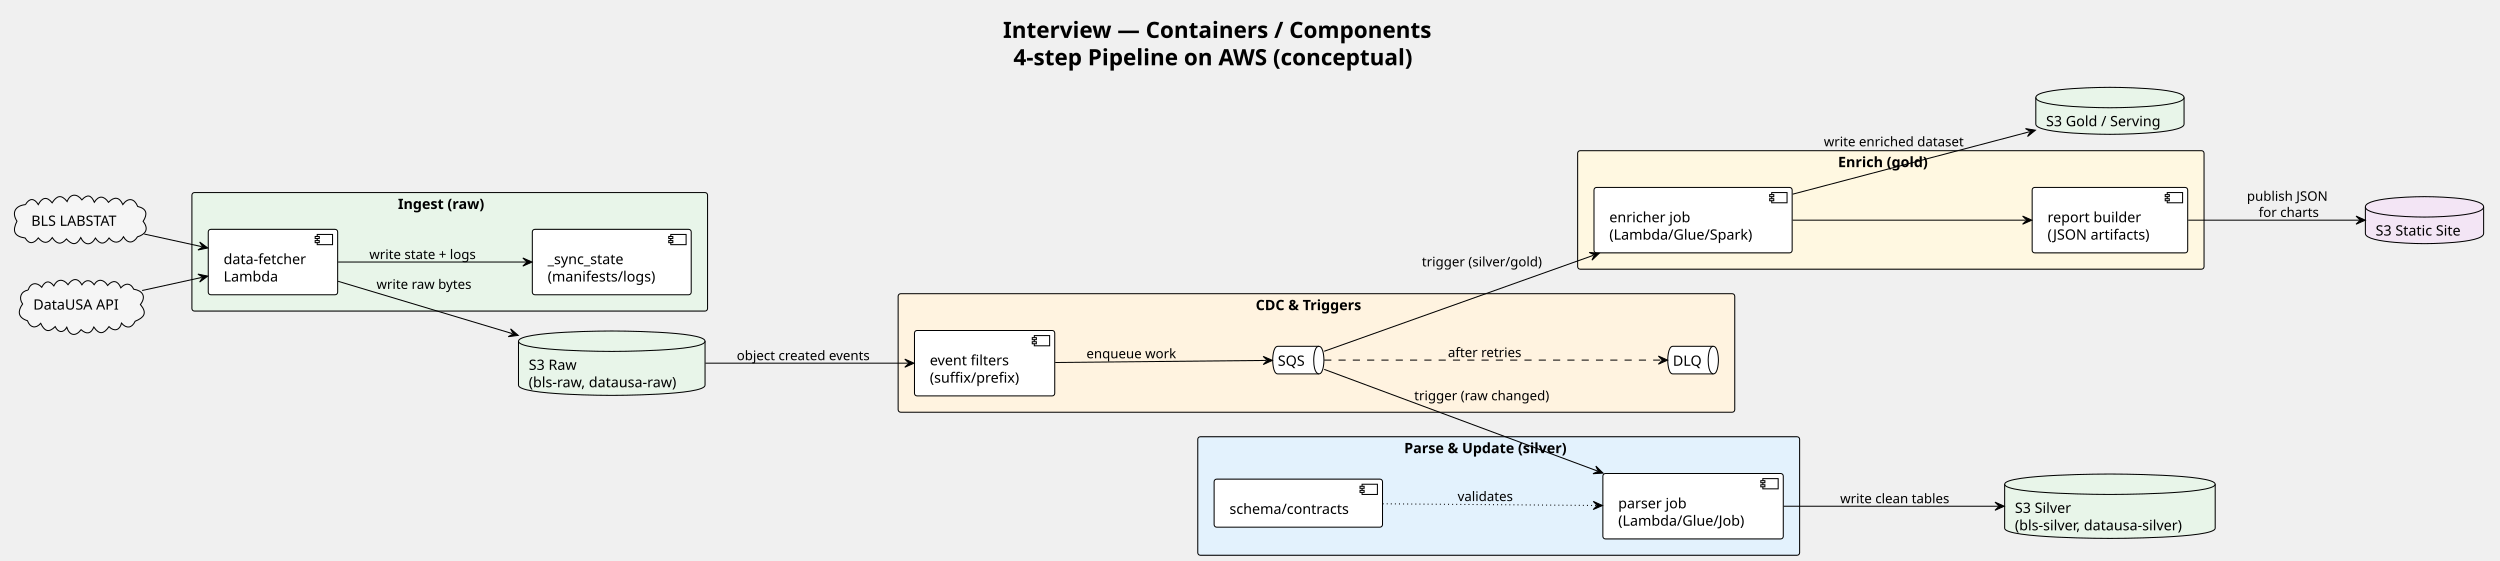
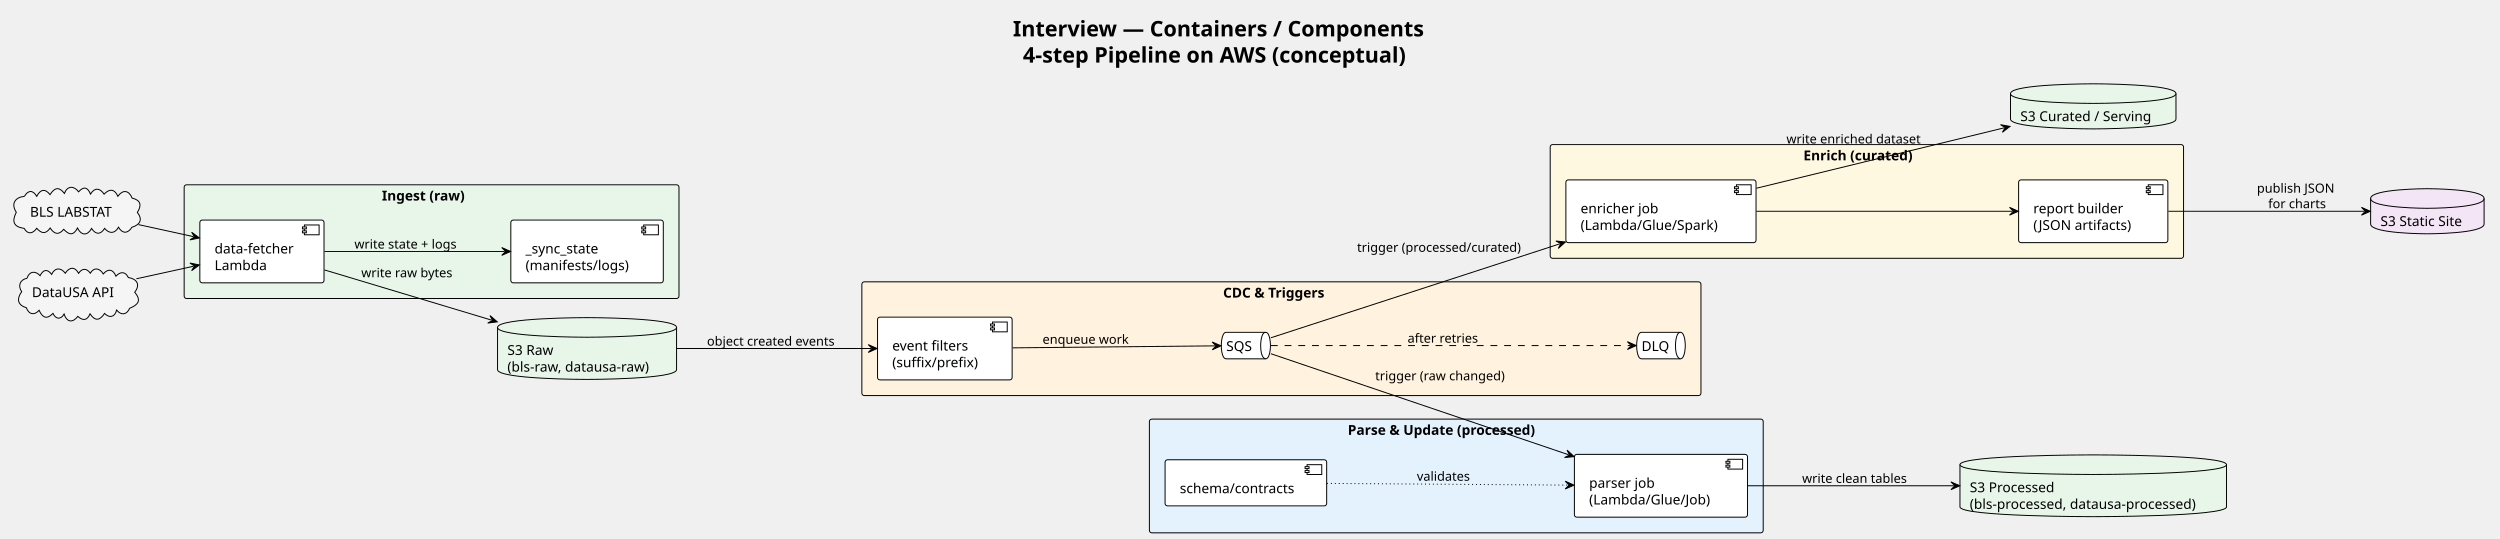
- <svg xmlns="http://www.w3.org/2000/svg" contentStyleType="text/css" data-diagram-type="DESCRIPTION" height="549px" preserveAspectRatio="none" style="width:2447px;height:549px;background:#FFFFFF;" version="1.1" viewBox="0 0 2447 549" width="2447px" zoomAndPan="magnify">
+ <svg xmlns="http://www.w3.org/2000/svg" contentStyleType="text/css" data-diagram-type="DESCRIPTION" height="549px" preserveAspectRatio="none" style="width:2550px;height:549px;background:#FFFFFF;" version="1.1" viewBox="0 0 2550 549" width="2550px" zoomAndPan="magnify">
  <defs />
  <g>
    <g class="title" data-source-line="3">
-       <text fill="#000000" font-family="Verdana" font-size="22" font-weight="bold" lengthAdjust="spacing" textLength="475.492" x="981.738" y="37.118">Interview — Containers / Components</text>
-       <text fill="#000000" font-family="Verdana" font-size="22" font-weight="bold" lengthAdjust="spacing" textLength="455.093" x="991.938" y="63.855">4-step Pipeline on AWS (conceptual)</text>
+       <text fill="#000000" font-family="Verdana" font-size="22" font-weight="bold" lengthAdjust="spacing" textLength="475.492" x="1033.138" y="37.118">Interview — Containers / Components</text>
+       <text fill="#000000" font-family="Verdana" font-size="22" font-weight="bold" lengthAdjust="spacing" textLength="455.093" x="1043.338" y="63.855">4-step Pipeline on AWS (conceptual)</text>
    </g>
    <g class="cluster" data-qualified-name="Ingest" data-source-line="8" id="ent0004">
      <rect fill="#E8F5E9" height="116" rx="2.5" ry="2.5" style="stroke:#000000;stroke-width:1;" width="504.72" x="187.838" y="188.485" />
      <text fill="#000000" font-family="Verdana" font-size="14" font-weight="bold" lengthAdjust="spacing" textLength="101.411" x="389.493" y="204.56">Ingest (raw)</text>
    </g>
    <g class="cluster" data-qualified-name="Parse" data-source-line="13" id="ent0007">
-       <rect fill="#E3F2FD" height="116" rx="2.5" ry="2.5" style="stroke:#000000;stroke-width:1;" width="589.09" x="1172.378" y="427.485" />
-       <text fill="#000000" font-family="Verdana" font-size="14" font-weight="bold" lengthAdjust="spacing" textLength="185.022" x="1374.412" y="443.56">Parse &amp; Update (silver)</text>
+       <rect fill="#E3F2FD" height="116" rx="2.5" ry="2.5" style="stroke:#000000;stroke-width:1;" width="626.09" x="1172.378" y="427.485" />
+       <text fill="#000000" font-family="Verdana" font-size="14" font-weight="bold" lengthAdjust="spacing" textLength="221.382" x="1374.732" y="443.56">Parse &amp; Update (processed)</text>
    </g>
    <g class="cluster" data-qualified-name="Enrich" data-source-line="18" id="ent0010">
-       <rect fill="#FFF8E1" height="116" rx="2.5" ry="2.5" style="stroke:#000000;stroke-width:1;" width="613.12" x="1544.198" y="147.485" />
-       <text fill="#000000" font-family="Verdana" font-size="14" font-weight="bold" lengthAdjust="spacing" textLength="103.469" x="1799.024" y="163.56">Enrich (gold)</text>
+       <rect fill="#FFF8E1" height="116" rx="2.5" ry="2.5" style="stroke:#000000;stroke-width:1;" width="646.02" x="1581.198" y="147.485" />
+       <text fill="#000000" font-family="Verdana" font-size="14" font-weight="bold" lengthAdjust="spacing" textLength="129.48" x="1839.468" y="163.56">Enrich (curated)</text>
    </g>
    <g class="cluster" data-qualified-name="CDC" data-source-line="23" id="ent0013">
-       <rect fill="#FFF3E0" height="116" rx="2.5" ry="2.5" style="stroke:#000000;stroke-width:1;" width="818.88" x="879.098" y="287.485" />
-       <text fill="#000000" font-family="Verdana" font-size="14" font-weight="bold" lengthAdjust="spacing" textLength="118.952" x="1229.062" y="303.56">CDC &amp; Triggers</text>
+       <rect fill="#FFF3E0" height="116" rx="2.5" ry="2.5" style="stroke:#000000;stroke-width:1;" width="855.88" x="879.098" y="287.485" />
+       <text fill="#000000" font-family="Verdana" font-size="14" font-weight="bold" lengthAdjust="spacing" textLength="118.952" x="1247.562" y="303.56">CDC &amp; Triggers</text>
    </g>
    <g class="entity" data-qualified-name="Ingest.Fetcher" data-source-line="9" id="ent0005">
      <rect fill="#FFFFFF" height="64.029" rx="2.5" ry="2.5" style="stroke:#000000;stroke-width:1;" width="126.659" x="203.838" y="224.475" />
      <rect fill="#FFFFFF" height="10" style="stroke:#000000;stroke-width:1;" width="15" x="310.497" y="229.475" />
      <rect fill="#FFFFFF" height="2" style="stroke:#000000;stroke-width:1;" width="4" x="308.497" y="231.475" />
      <rect fill="#FFFFFF" height="2" style="stroke:#000000;stroke-width:1;" width="4" x="308.497" y="235.475" />
      <text fill="#000000" font-family="Verdana" font-size="14" lengthAdjust="spacing" textLength="86.659" x="218.838" y="258.55">data-fetcher</text>
      <text fill="#000000" font-family="Verdana" font-size="14" lengthAdjust="spacing" textLength="55.672" x="218.838" y="275.565">Lambda</text>
    </g>
    <g class="entity" data-qualified-name="Ingest.Sync" data-source-line="10" id="ent0006">
      <rect fill="#FFFFFF" height="64.029" rx="2.5" ry="2.5" style="stroke:#000000;stroke-width:1;" width="155.52" x="521.038" y="224.475" />
      <rect fill="#FFFFFF" height="10" style="stroke:#000000;stroke-width:1;" width="15" x="656.559" y="229.475" />
      <rect fill="#FFFFFF" height="2" style="stroke:#000000;stroke-width:1;" width="4" x="654.559" y="231.475" />
      <rect fill="#FFFFFF" height="2" style="stroke:#000000;stroke-width:1;" width="4" x="654.559" y="235.475" />
      <text fill="#000000" font-family="Verdana" font-size="14" lengthAdjust="spacing" textLength="84.608" x="536.038" y="258.55">_sync_state</text>
      <text fill="#000000" font-family="Verdana" font-size="14" lengthAdjust="spacing" textLength="115.52" x="536.038" y="275.565">(manifests/logs)</text>
    </g>
    <g class="entity" data-qualified-name="Parse.Parser" data-source-line="14" id="ent0008">
-       <rect fill="#FFFFFF" height="64.029" rx="2.5" ry="2.5" style="stroke:#000000;stroke-width:1;" width="176.582" x="1568.888" y="463.475" />
-       <rect fill="#FFFFFF" height="10" style="stroke:#000000;stroke-width:1;" width="15" x="1725.47" y="468.475" />
-       <rect fill="#FFFFFF" height="2" style="stroke:#000000;stroke-width:1;" width="4" x="1723.47" y="470.475" />
-       <rect fill="#FFFFFF" height="2" style="stroke:#000000;stroke-width:1;" width="4" x="1723.47" y="474.475" />
-       <text fill="#000000" font-family="Verdana" font-size="14" lengthAdjust="spacing" textLength="71.675" x="1583.888" y="497.55">parser job</text>
-       <text fill="#000000" font-family="Verdana" font-size="14" lengthAdjust="spacing" textLength="136.582" x="1583.888" y="514.564">(Lambda/Glue/Job)</text>
+       <rect fill="#FFFFFF" height="64.029" rx="2.5" ry="2.5" style="stroke:#000000;stroke-width:1;" width="176.582" x="1605.888" y="463.475" />
+       <rect fill="#FFFFFF" height="10" style="stroke:#000000;stroke-width:1;" width="15" x="1762.47" y="468.475" />
+       <rect fill="#FFFFFF" height="2" style="stroke:#000000;stroke-width:1;" width="4" x="1760.47" y="470.475" />
+       <rect fill="#FFFFFF" height="2" style="stroke:#000000;stroke-width:1;" width="4" x="1760.47" y="474.475" />
+       <text fill="#000000" font-family="Verdana" font-size="14" lengthAdjust="spacing" textLength="71.675" x="1620.888" y="497.55">parser job</text>
+       <text fill="#000000" font-family="Verdana" font-size="14" lengthAdjust="spacing" textLength="136.582" x="1620.888" y="514.564">(Lambda/Glue/Job)</text>
    </g>
    <g class="entity" data-qualified-name="Parse.Schema" data-source-line="15" id="ent0009">
      <rect fill="#FFFFFF" height="47.015" rx="2.5" ry="2.5" style="stroke:#000000;stroke-width:1;" width="164.824" x="1188.378" y="468.975" />
      <rect fill="#FFFFFF" height="10" style="stroke:#000000;stroke-width:1;" width="15" x="1333.202" y="473.975" />
      <rect fill="#FFFFFF" height="2" style="stroke:#000000;stroke-width:1;" width="4" x="1331.202" y="475.975" />
      <rect fill="#FFFFFF" height="2" style="stroke:#000000;stroke-width:1;" width="4" x="1331.202" y="479.975" />
      <text fill="#000000" font-family="Verdana" font-size="14" lengthAdjust="spacing" textLength="124.824" x="1203.378" y="503.05">schema/contracts</text>
    </g>
    <g class="entity" data-qualified-name="Enrich.Enricher" data-source-line="19" id="ent0011">
-       <rect fill="#FFFFFF" height="64.029" rx="2.5" ry="2.5" style="stroke:#000000;stroke-width:1;" width="193.959" x="1560.198" y="183.475" />
-       <rect fill="#FFFFFF" height="10" style="stroke:#000000;stroke-width:1;" width="15" x="1734.157" y="188.475" />
-       <rect fill="#FFFFFF" height="2" style="stroke:#000000;stroke-width:1;" width="4" x="1732.157" y="190.475" />
-       <rect fill="#FFFFFF" height="2" style="stroke:#000000;stroke-width:1;" width="4" x="1732.157" y="194.475" />
-       <text fill="#000000" font-family="Verdana" font-size="14" lengthAdjust="spacing" textLength="84.444" x="1575.198" y="217.55">enricher job</text>
-       <text fill="#000000" font-family="Verdana" font-size="14" lengthAdjust="spacing" textLength="153.959" x="1575.198" y="234.565">(Lambda/Glue/Spark)</text>
+       <rect fill="#FFFFFF" height="64.029" rx="2.5" ry="2.5" style="stroke:#000000;stroke-width:1;" width="193.959" x="1597.198" y="183.475" />
+       <rect fill="#FFFFFF" height="10" style="stroke:#000000;stroke-width:1;" width="15" x="1771.157" y="188.475" />
+       <rect fill="#FFFFFF" height="2" style="stroke:#000000;stroke-width:1;" width="4" x="1769.157" y="190.475" />
+       <rect fill="#FFFFFF" height="2" style="stroke:#000000;stroke-width:1;" width="4" x="1769.157" y="194.475" />
+       <text fill="#000000" font-family="Verdana" font-size="14" lengthAdjust="spacing" textLength="84.444" x="1612.198" y="217.55">enricher job</text>
+       <text fill="#000000" font-family="Verdana" font-size="14" lengthAdjust="spacing" textLength="153.959" x="1612.198" y="234.565">(Lambda/Glue/Spark)</text>
    </g>
    <g class="entity" data-qualified-name="Enrich.Reports" data-source-line="20" id="ent0012">
-       <rect fill="#FFFFFF" height="64.029" rx="2.5" ry="2.5" style="stroke:#000000;stroke-width:1;" width="152.239" x="1989.078" y="183.475" />
-       <rect fill="#FFFFFF" height="10" style="stroke:#000000;stroke-width:1;" width="15" x="2121.317" y="188.475" />
-       <rect fill="#FFFFFF" height="2" style="stroke:#000000;stroke-width:1;" width="4" x="2119.317" y="190.475" />
-       <rect fill="#FFFFFF" height="2" style="stroke:#000000;stroke-width:1;" width="4" x="2119.317" y="194.475" />
-       <text fill="#000000" font-family="Verdana" font-size="14" lengthAdjust="spacing" textLength="96.25" x="2004.078" y="217.55">report builder</text>
-       <text fill="#000000" font-family="Verdana" font-size="14" lengthAdjust="spacing" textLength="112.239" x="2004.078" y="234.565">(JSON artifacts)</text>
+       <rect fill="#FFFFFF" height="64.029" rx="2.5" ry="2.5" style="stroke:#000000;stroke-width:1;" width="152.239" x="2058.978" y="183.475" />
+       <rect fill="#FFFFFF" height="10" style="stroke:#000000;stroke-width:1;" width="15" x="2191.217" y="188.475" />
+       <rect fill="#FFFFFF" height="2" style="stroke:#000000;stroke-width:1;" width="4" x="2189.217" y="190.475" />
+       <rect fill="#FFFFFF" height="2" style="stroke:#000000;stroke-width:1;" width="4" x="2189.217" y="194.475" />
+       <text fill="#000000" font-family="Verdana" font-size="14" lengthAdjust="spacing" textLength="96.25" x="2073.978" y="217.55">report builder</text>
+       <text fill="#000000" font-family="Verdana" font-size="14" lengthAdjust="spacing" textLength="112.239" x="2073.978" y="234.565">(JSON artifacts)</text>
    </g>
    <g class="entity" data-qualified-name="CDC.Q" data-source-line="24" id="ent0014">
      <path d="M1250.708,338.975 L1290.868,338.975 C1295.868,338.975 1295.868,352.482 1295.868,352.482 C1295.868,352.482 1295.868,365.989 1290.868,365.989 L1250.708,365.989 C1245.708,365.989 1245.708,352.482 1245.708,352.482 C1245.708,352.482 1245.708,338.975 1250.708,338.975" fill="#FFFFFF" style="stroke:#000000;stroke-width:1;" />
      <path d="M1290.868,338.975 C1285.868,338.975 1285.868,352.482 1285.868,352.482 C1285.868,365.989 1290.868,365.989 1290.868,365.989" fill="none" style="stroke:#000000;stroke-width:1;" />
      <text fill="#000000" font-family="Verdana" font-size="14" lengthAdjust="spacing" textLength="30.16" x="1250.708" y="358.05">SQS</text>
    </g>
    <g class="entity" data-qualified-name="CDC.DLQ" data-source-line="25" id="ent0015">
-       <path d="M1637.378,338.975 L1676.978,338.975 C1681.978,338.975 1681.978,352.482 1681.978,352.482 C1681.978,352.482 1681.978,365.989 1676.978,365.989 L1637.378,365.989 C1632.378,365.989 1632.378,352.482 1632.378,352.482 C1632.378,352.482 1632.378,338.975 1637.378,338.975" fill="#FFFFFF" style="stroke:#000000;stroke-width:1;" />
-       <path d="M1676.978,338.975 C1671.978,338.975 1671.978,352.482 1671.978,352.482 C1671.978,365.989 1676.978,365.989 1676.978,365.989" fill="none" style="stroke:#000000;stroke-width:1;" />
-       <text fill="#000000" font-family="Verdana" font-size="14" lengthAdjust="spacing" textLength="29.6" x="1637.378" y="358.05">DLQ</text>
+       <path d="M1674.378,338.975 L1713.978,338.975 C1718.978,338.975 1718.978,352.482 1718.978,352.482 C1718.978,352.482 1718.978,365.989 1713.978,365.989 L1674.378,365.989 C1669.378,365.989 1669.378,352.482 1669.378,352.482 C1669.378,352.482 1669.378,338.975 1674.378,338.975" fill="#FFFFFF" style="stroke:#000000;stroke-width:1;" />
+       <path d="M1713.978,338.975 C1708.978,338.975 1708.978,352.482 1708.978,352.482 C1708.978,365.989 1713.978,365.989 1713.978,365.989" fill="none" style="stroke:#000000;stroke-width:1;" />
+       <text fill="#000000" font-family="Verdana" font-size="14" lengthAdjust="spacing" textLength="29.6" x="1674.378" y="358.05">DLQ</text>
    </g>
    <g class="entity" data-qualified-name="CDC.Filters" data-source-line="26" id="ent0016">
      <rect fill="#FFFFFF" height="64.029" rx="2.5" ry="2.5" style="stroke:#000000;stroke-width:1;" width="137.282" x="895.098" y="323.475" />
      <rect fill="#FFFFFF" height="10" style="stroke:#000000;stroke-width:1;" width="15" x="1012.38" y="328.475" />
      <rect fill="#FFFFFF" height="2" style="stroke:#000000;stroke-width:1;" width="4" x="1010.38" y="330.475" />
      <rect fill="#FFFFFF" height="2" style="stroke:#000000;stroke-width:1;" width="4" x="1010.38" y="334.475" />
      <text fill="#000000" font-family="Verdana" font-size="14" lengthAdjust="spacing" textLength="83.993" x="910.098" y="357.55">event filters</text>
      <text fill="#000000" font-family="Verdana" font-size="14" lengthAdjust="spacing" textLength="97.282" x="910.098" y="374.565">(suffix/prefix)</text>
    </g>
    <g class="entity" data-qualified-name="BLS" data-source-line="5" id="ent0002">
      <path d="M24.897,200.283 C28.819,193.69 33.494,193.702 37.472,200.229 C41.006,193.47 45.783,191.791 51.031,198.504 C55.577,191.517 59.914,189.944 65.688,197.246 C68.822,189.244 75.406,189.317 80.15,195.618 C85.603,189.734 89.315,190.923 92.318,197.931 C96.693,190.993 101.882,191.666 106.176,198.016 C111.667,192.318 116.795,192.537 120.224,200.186 C125.408,193.065 131.549,194.042 134.768,202.073 C143.786,204.217 144.65,209.571 140.089,216.666 C146.031,224.159 142.546,229.393 134.567,231.81 C130.489,238.348 124.916,238.686 120.864,231.784 C117.175,238.429 111.467,238.682 106.732,232.981 C102.383,239.583 97.829,239.489 93.407,233.056 C89.14,240.714 82.841,240.367 79.045,232.616 C74.838,240.561 70.506,239.809 65.025,233.907 C59.636,240.265 55.371,238.756 51.165,232.597 C46.68,239.131 42.22,238.286 37.494,232.874 C33.503,238.23 28.68,239.761 24.602,232.967 C13.496,231.325 12.016,225.765 16.607,216.501 C11,207.744 15.319,201.278 24.897,200.283" fill="#F5F5F5" style="stroke:#000000;stroke-width:1;" />
      <text fill="#000000" font-family="Verdana" font-size="14" lengthAdjust="spacing" textLength="95.238" x="30.598" y="221.05">BLS LABSTAT</text>
    </g>
    <g class="entity" data-qualified-name="DataUSA" data-source-line="6" id="ent0003">
      <path d="M27.555,283.865 C29.741,276.605 36.114,275.842 40.85,281.17 C44.16,275.034 47.989,273.885 52.684,279.812 C56.045,272.696 62.118,272.794 66.57,278.645 C70.751,272.461 76.097,271.5 80.185,278.74 C83.784,273.351 88.409,273.469 92.104,278.631 C96.272,271.932 101.897,273.809 105.346,279.405 C110.451,273.51 115.441,274.744 118.265,281.698 C122.669,276.944 127.726,276.558 130.902,283.075 C139.635,284.449 143.401,290.293 137.426,298.067 C144.573,306.58 140.847,310.901 132.261,314.455 C129.13,321.288 123.789,321.939 118.931,316.302 C117.313,323.332 111.71,324.919 106.677,319.727 C101.696,326.902 97.255,328.028 91.845,320.15 C88.925,326.984 84.668,327.456 79.375,322.705 C74.106,329.676 68.09,328.699 65.354,320.382 C61.913,326.407 56.749,325.599 54.023,319.702 C47.45,326.373 43.284,323.797 39.862,316.506 C34.942,322.056 29.359,320.787 26.9,313.934 C17.595,310.966 16.952,304.722 22.127,297.539 C18.067,291.7 20.263,285.197 27.555,283.865" fill="#F5F5F5" style="stroke:#000000;stroke-width:1;" />
      <text fill="#000000" font-family="Verdana" font-size="14" lengthAdjust="spacing" textLength="91.335" x="32.548" y="303.05">DataUSA API</text>
    </g>
    <g class="entity" data-qualified-name="Raw" data-source-line="29" id="ent0017">
      <path d="M507.498,333.975 C507.498,323.975 598.798,323.975 598.798,323.975 C598.798,323.975 690.098,323.975 690.098,333.975 L690.098,377.004 C690.098,387.004 598.798,387.004 598.798,387.004 C598.798,387.004 507.498,387.004 507.498,377.004 L507.498,333.975" fill="#E8F5E9" style="stroke:#000000;stroke-width:1;" />
      <path d="M507.498,333.975 C507.498,343.975 598.798,343.975 598.798,343.975 C598.798,343.975 690.098,343.975 690.098,333.975" fill="none" style="stroke:#000000;stroke-width:1;" />
      <text fill="#000000" font-family="Verdana" font-size="14" lengthAdjust="spacing" textLength="52.992" x="517.498" y="362.05">S3 Raw</text>
      <text fill="#000000" font-family="Verdana" font-size="14" lengthAdjust="spacing" textLength="162.6" x="517.498" y="379.065">(bls-raw, datausa-raw)</text>
    </g>
-     <g class="entity" data-qualified-name="Silver" data-source-line="30" id="ent0018">
-       <path d="M1962.158,473.975 C1962.158,463.975 2065.195,463.975 2065.195,463.975 C2065.195,463.975 2168.232,463.975 2168.232,473.975 L2168.232,517.004 C2168.232,527.004 2065.195,527.004 2065.195,527.004 C2065.195,527.004 1962.158,527.004 1962.158,517.004 L1962.158,473.975" fill="#E8F5E9" style="stroke:#000000;stroke-width:1;" />
-       <path d="M1962.158,473.975 C1962.158,483.975 2065.195,483.975 2065.195,483.975 C2065.195,483.975 2168.232,483.975 2168.232,473.975" fill="none" style="stroke:#000000;stroke-width:1;" />
-       <text fill="#000000" font-family="Verdana" font-size="14" lengthAdjust="spacing" textLength="63.246" x="1972.158" y="502.05">S3 Silver</text>
-       <text fill="#000000" font-family="Verdana" font-size="14" lengthAdjust="spacing" textLength="186.074" x="1972.158" y="519.064">(bls-silver, datausa-silver)</text>
+     <g class="entity" data-qualified-name="Processed" data-source-line="30" id="ent0018">
+       <path d="M1999.158,473.975 C1999.158,463.975 2135.097,463.975 2135.097,463.975 C2135.097,463.975 2271.035,463.975 2271.035,473.975 L2271.035,517.004 C2271.035,527.004 2135.097,527.004 2135.097,527.004 C2135.097,527.004 1999.158,527.004 1999.158,517.004 L1999.158,473.975" fill="#E8F5E9" style="stroke:#000000;stroke-width:1;" />
+       <path d="M1999.158,473.975 C1999.158,483.975 2135.097,483.975 2135.097,483.975 C2135.097,483.975 2271.035,483.975 2271.035,473.975" fill="none" style="stroke:#000000;stroke-width:1;" />
+       <text fill="#000000" font-family="Verdana" font-size="14" lengthAdjust="spacing" textLength="93.591" x="2009.158" y="502.05">S3 Processed</text>
+       <text fill="#000000" font-family="Verdana" font-size="14" lengthAdjust="spacing" textLength="251.877" x="2009.158" y="519.064">(bls-processed, datausa-processed)</text>
    </g>
-     <g class="entity" data-qualified-name="Gold" data-source-line="31" id="ent0019">
-       <path d="M1992.648,95.475 C1992.648,85.475 2065.2,85.475 2065.2,85.475 C2065.2,85.475 2137.753,85.475 2137.753,95.475 L2137.753,121.489 C2137.753,131.489 2065.2,131.489 2065.2,131.489 C2065.2,131.489 1992.648,131.489 1992.648,121.489 L1992.648,95.475" fill="#E8F5E9" style="stroke:#000000;stroke-width:1;" />
-       <path d="M1992.648,95.475 C1992.648,105.475 2065.2,105.475 2065.2,105.475 C2065.2,105.475 2137.753,105.475 2137.753,95.475" fill="none" style="stroke:#000000;stroke-width:1;" />
-       <text fill="#000000" font-family="Verdana" font-size="14" lengthAdjust="spacing" textLength="125.105" x="2002.648" y="123.55">S3 Gold / Serving</text>
+     <g class="entity" data-qualified-name="Curated" data-source-line="31" id="ent0019">
+       <path d="M2050.708,95.475 C2050.708,85.475 2135.1,85.475 2135.1,85.475 C2135.1,85.475 2219.492,85.475 2219.492,95.475 L2219.492,121.489 C2219.492,131.489 2135.1,131.489 2135.1,131.489 C2135.1,131.489 2050.708,131.489 2050.708,121.489 L2050.708,95.475" fill="#E8F5E9" style="stroke:#000000;stroke-width:1;" />
+       <path d="M2050.708,95.475 C2050.708,105.475 2135.1,105.475 2135.1,105.475 C2135.1,105.475 2219.492,105.475 2219.492,95.475" fill="none" style="stroke:#000000;stroke-width:1;" />
+       <text fill="#000000" font-family="Verdana" font-size="14" lengthAdjust="spacing" textLength="148.784" x="2060.708" y="123.55">S3 Curated / Serving</text>
    </g>
    <g class="entity" data-qualified-name="Site" data-source-line="32" id="ent0020">
-       <path d="M2315.238,202.475 C2315.238,192.475 2373.103,192.475 2373.103,192.475 C2373.103,192.475 2430.969,192.475 2430.969,202.475 L2430.969,228.489 C2430.969,238.489 2373.103,238.489 2373.103,238.489 C2373.103,238.489 2315.238,238.489 2315.238,228.489 L2315.238,202.475" fill="#F3E5F5" style="stroke:#000000;stroke-width:1;" />
-       <path d="M2315.238,202.475 C2315.238,212.475 2373.103,212.475 2373.103,212.475 C2373.103,212.475 2430.969,212.475 2430.969,202.475" fill="none" style="stroke:#000000;stroke-width:1;" />
-       <text fill="#000000" font-family="Verdana" font-size="14" lengthAdjust="spacing" textLength="95.731" x="2325.238" y="230.55">S3 Static Site</text>
+       <path d="M2418.038,202.475 C2418.038,192.475 2475.903,192.475 2475.903,192.475 C2475.903,192.475 2533.769,192.475 2533.769,202.475 L2533.769,228.489 C2533.769,238.489 2475.903,238.489 2475.903,238.489 C2475.903,238.489 2418.038,238.489 2418.038,228.489 L2418.038,202.475" fill="#F3E5F5" style="stroke:#000000;stroke-width:1;" />
+       <path d="M2418.038,202.475 C2418.038,212.475 2475.903,212.475 2475.903,212.475 C2475.903,212.475 2533.769,212.475 2533.769,202.475" fill="none" style="stroke:#000000;stroke-width:1;" />
+       <text fill="#000000" font-family="Verdana" font-size="14" lengthAdjust="spacing" textLength="95.731" x="2428.038" y="230.55">S3 Static Site</text>
    </g>
    <g class="link" data-entity-1="ent0002" data-entity-2="ent0005" data-link-type="dependency" data-source-line="34" id="lnk21">
      <path d="M141.208,229.085 C161.188,233.465 177.487,237.041 197.527,241.431" fill="none" id="BLS-to-Fetcher" style="stroke:#000000;stroke-width:1;" />
      <polygon fill="#000000" points="203.388,242.715,195.453,236.881,198.504,241.645,193.741,244.696,203.388,242.715" style="stroke:#000000;stroke-width:1;" />
    </g>
    <g class="link" data-entity-1="ent0003" data-entity-2="ent0005" data-link-type="dependency" data-source-line="35" id="lnk22">
      <path d="M139.138,284.345 C159.648,279.845 176.778,276.091 197.498,271.541" fill="none" id="DataUSA-to-Fetcher" style="stroke:#000000;stroke-width:1;" />
      <polygon fill="#000000" points="203.358,270.255,193.71,268.278,198.475,271.327,195.426,276.092,203.358,270.255" style="stroke:#000000;stroke-width:1;" />
    </g>
    <g class="link" data-entity-1="ent0005" data-entity-2="ent0017" data-link-type="dependency" data-source-line="36" id="lnk23">
      <path d="M330.938,275.335 C380.818,290.315 445.502,309.738 501.482,326.558" fill="none" id="Fetcher-to-Raw" style="stroke:#000000;stroke-width:1;" />
      <polygon fill="#000000" points="507.228,328.285,499.76,321.864,502.44,326.846,497.458,329.526,507.228,328.285" style="stroke:#000000;stroke-width:1;" />
      <text fill="#000000" font-family="Verdana" font-size="13" lengthAdjust="spacing" textLength="101.188" x="368.498" y="282.804">write raw bytes</text>
    </g>
    <g class="link" data-entity-1="ent0005" data-entity-2="ent0006" data-link-type="dependency" data-source-line="37" id="lnk24">
      <path d="M330.938,256.485 C384.928,256.485 456.988,256.485 514.748,256.485" fill="none" id="Fetcher-to-Sync" style="stroke:#000000;stroke-width:1;" />
      <polygon fill="#000000" points="520.748,256.485,511.748,252.485,515.748,256.485,511.748,260.485,520.748,256.485" style="stroke:#000000;stroke-width:1;" />
      <text fill="#000000" font-family="Verdana" font-size="13" lengthAdjust="spacing" textLength="115.87" x="361.498" y="253.554">write state + logs</text>
    </g>
    <g class="link" data-entity-1="ent0017" data-entity-2="ent0016" data-link-type="dependency" data-source-line="39" id="lnk25">
      <path d="M690.448,355.485 C753.748,355.485 830.918,355.485 888.608,355.485" fill="none" id="Raw-to-Filters" style="stroke:#000000;stroke-width:1;" />
      <polygon fill="#000000" points="894.608,355.485,885.608,351.485,889.608,355.485,885.608,359.485,894.608,355.485" style="stroke:#000000;stroke-width:1;" />
      <text fill="#000000" font-family="Verdana" font-size="13" lengthAdjust="spacing" textLength="141.388" x="721.098" y="352.554">object created events</text>
    </g>
    <g class="link" data-entity-1="ent0016" data-entity-2="ent0014" data-link-type="dependency" data-source-line="40" id="lnk26">
      <path d="M1032.818,354.815 C1100.248,354.155 1193.829,353.234 1239.409,352.784" fill="none" id="Filters-to-Q" style="stroke:#000000;stroke-width:1;" />
      <polygon fill="#000000" points="1245.408,352.725,1236.369,348.814,1240.408,352.774,1236.448,356.813,1245.408,352.725" style="stroke:#000000;stroke-width:1;" />
      <text fill="#000000" font-family="Verdana" font-size="13" lengthAdjust="spacing" textLength="92.352" x="1063.378" y="350.694">enqueue work</text>
    </g>
    <g class="link" data-entity-1="ent0014" data-entity-2="ent0015" data-link-type="dependency" data-source-line="41" id="lnk27">
-       <path d="M1296.128,352.485 C1365.438,352.485 1557.318,352.485 1626.198,352.485" fill="none" id="Q-to-DLQ" style="stroke:#000000;stroke-width:1;stroke-dasharray:7,7;" />
-       <polygon fill="#000000" points="1632.198,352.485,1623.198,348.485,1627.198,352.485,1623.198,356.485,1632.198,352.485" style="stroke:#000000;stroke-width:1;" />
-       <text fill="#000000" font-family="Verdana" font-size="13" lengthAdjust="spacing" textLength="77.41" x="1417.198" y="349.554">after retries</text>
+       <path d="M1296.268,352.485 C1370.828,352.485 1588.598,352.485 1662.898,352.485" fill="none" id="Q-to-DLQ" style="stroke:#000000;stroke-width:1;stroke-dasharray:7,7;" />
+       <polygon fill="#000000" points="1668.898,352.485,1659.898,348.485,1663.898,352.485,1659.898,356.485,1668.898,352.485" style="stroke:#000000;stroke-width:1;" />
+       <text fill="#000000" font-family="Verdana" font-size="13" lengthAdjust="spacing" textLength="77.41" x="1435.698" y="349.554">after retries</text>
    </g>
    <g class="link" data-entity-1="ent0014" data-entity-2="ent0008" data-link-type="dependency" data-source-line="43" id="lnk28">
-       <path d="M1296.128,361.535 C1349.848,381.525 1475.165,428.143 1563.425,460.973" fill="none" id="Q-to-Parser" style="stroke:#000000;stroke-width:1;" />
-       <polygon fill="#000000" points="1569.048,463.065,1562.007,456.178,1564.362,461.322,1559.218,463.676,1569.048,463.065" style="stroke:#000000;stroke-width:1;" />
-       <text fill="#000000" font-family="Verdana" font-size="13" lengthAdjust="spacing" textLength="143.648" x="1384.198" y="391.804">trigger (raw changed)</text>
+       <path d="M1296.268,360.795 C1355.288,380.815 1502.096,430.637 1599.966,463.847" fill="none" id="Q-to-Parser" style="stroke:#000000;stroke-width:1;" />
+       <polygon fill="#000000" points="1605.648,465.775,1598.411,459.095,1600.913,464.168,1595.84,466.671,1605.648,465.775" style="stroke:#000000;stroke-width:1;" />
+       <text fill="#000000" font-family="Verdana" font-size="13" lengthAdjust="spacing" textLength="143.648" x="1402.698" y="387.904">trigger (raw changed)</text>
    </g>
    <g class="link" data-entity-1="ent0008" data-entity-2="ent0018" data-link-type="dependency" data-source-line="44" id="lnk29">
-       <path d="M1745.778,495.485 C1809.188,495.485 1889.088,495.485 1955.698,495.485" fill="none" id="Parser-to-Silver" style="stroke:#000000;stroke-width:1;" />
-       <polygon fill="#000000" points="1961.698,495.485,1952.698,491.485,1956.698,495.485,1952.698,499.485,1961.698,495.485" style="stroke:#000000;stroke-width:1;" />
-       <text fill="#000000" font-family="Verdana" font-size="13" lengthAdjust="spacing" textLength="114.994" x="1801.158" y="492.554">write clean tables</text>
+       <path d="M1782.948,495.485 C1844.738,495.485 1922.638,495.485 1992.928,495.485" fill="none" id="Parser-to-Processed" style="stroke:#000000;stroke-width:1;" />
+       <polygon fill="#000000" points="1998.928,495.485,1989.928,491.485,1993.928,495.485,1989.928,499.485,1998.928,495.485" style="stroke:#000000;stroke-width:1;" />
+       <text fill="#000000" font-family="Verdana" font-size="13" lengthAdjust="spacing" textLength="114.994" x="1838.158" y="492.554">write clean tables</text>
    </g>
    <g class="link" data-entity-1="ent0009" data-entity-2="ent0008" data-link-type="dependency" data-source-line="45" id="lnk30">
-       <path d="M1353.308,493.125 C1416.448,493.615 1497.758,494.247 1562.428,494.757" fill="none" id="Schema-to-Parser" style="stroke:#000000;stroke-width:1;stroke-dasharray:1,3;" />
-       <polygon fill="#000000" points="1568.428,494.805,1559.46,490.734,1563.428,494.765,1559.397,498.733,1568.428,494.805" style="stroke:#000000;stroke-width:1;" />
-       <text fill="#000000" font-family="Verdana" font-size="13" lengthAdjust="spacing" textLength="58.183" x="1426.698" y="490.444">validates</text>
+       <path d="M1353.538,493.065 C1425.938,493.585 1525.348,494.292 1599.488,494.822" fill="none" id="Schema-to-Parser" style="stroke:#000000;stroke-width:1;stroke-dasharray:1,3;" />
+       <polygon fill="#000000" points="1605.488,494.865,1596.517,490.8,1600.488,494.829,1596.46,498.8,1605.488,494.865" style="stroke:#000000;stroke-width:1;" />
+       <text fill="#000000" font-family="Verdana" font-size="13" lengthAdjust="spacing" textLength="58.183" x="1445.198" y="490.354">validates</text>
    </g>
    <g class="link" data-entity-1="ent0014" data-entity-2="ent0011" data-link-type="dependency" data-source-line="47" id="lnk31">
-       <path d="M1296.128,343.815 C1349.098,324.935 1471.526,281.299 1559.707,249.869" fill="none" id="Q-to-Enricher" style="stroke:#000000;stroke-width:1;" />
-       <polygon fill="#000000" points="1565.358,247.855,1555.538,247.108,1560.648,249.533,1558.224,254.644,1565.358,247.855" style="stroke:#000000;stroke-width:1;" />
-       <text fill="#000000" font-family="Verdana" font-size="13" lengthAdjust="spacing" textLength="128.559" x="1391.698" y="260.774">trigger (silver/gold)</text>
+       <path d="M1296.268,344.525 C1353.528,325.915 1493.082,280.539 1591.062,248.69" fill="none" id="Q-to-Enricher" style="stroke:#000000;stroke-width:1;" />
+       <polygon fill="#000000" points="1596.768,246.835,1586.973,245.813,1592.013,248.38,1589.446,253.421,1596.768,246.835" style="stroke:#000000;stroke-width:1;" />
+       <text fill="#000000" font-family="Verdana" font-size="13" lengthAdjust="spacing" textLength="180.775" x="1384.198" y="256.864">trigger (processed/curated)</text>
    </g>
    <g class="link" data-entity-1="ent0011" data-entity-2="ent0019" data-link-type="dependency" data-source-line="48" id="lnk32">
-       <path d="M1754.658,190.055 C1827.598,170.835 1920.336,146.393 1986.456,128.973" fill="none" id="Enricher-to-Gold" style="stroke:#000000;stroke-width:1;" />
-       <polygon fill="#000000" points="1992.258,127.445,1982.536,125.87,1987.423,128.718,1984.574,133.606,1992.258,127.445" style="stroke:#000000;stroke-width:1;" />
-       <text fill="#000000" font-family="Verdana" font-size="13" lengthAdjust="spacing" textLength="146.167" x="1785.158" y="143.214">write enriched dataset</text>
+       <path d="M1791.508,192.005 C1868.848,173.145 1970.539,148.356 2044.379,130.356" fill="none" id="Enricher-to-Curated" style="stroke:#000000;stroke-width:1;" />
+       <polygon fill="#000000" points="2050.208,128.935,2040.517,127.18,2045.35,130.119,2042.412,134.952,2050.208,128.935" style="stroke:#000000;stroke-width:1;" />
+       <text fill="#000000" font-family="Verdana" font-size="13" lengthAdjust="spacing" textLength="146.167" x="1822.158" y="146.324">write enriched dataset</text>
    </g>
    <g class="link" data-entity-1="ent0011" data-entity-2="ent0012" data-link-type="dependency" data-source-line="49" id="lnk33">
-       <path d="M1754.658,215.485 C1826.308,215.485 1916.658,215.485 1982.718,215.485" fill="none" id="Enricher-to-Reports" style="stroke:#000000;stroke-width:1;" />
-       <polygon fill="#000000" points="1988.718,215.485,1979.718,211.485,1983.718,215.485,1979.718,219.485,1988.718,215.485" style="stroke:#000000;stroke-width:1;" />
+       <path d="M1791.508,215.485 C1871.878,215.485 1978.828,215.485 2052.728,215.485" fill="none" id="Enricher-to-Reports" style="stroke:#000000;stroke-width:1;" />
+       <polygon fill="#000000" points="2058.728,215.485,2049.728,211.485,2053.728,215.485,2049.728,219.485,2058.728,215.485" style="stroke:#000000;stroke-width:1;" />
    </g>
    <g class="link" data-entity-1="ent0012" data-entity-2="ent0020" data-link-type="dependency" data-source-line="50" id="lnk34">
-       <path d="M2141.818,215.485 C2195.418,215.485 2260.228,215.485 2309.108,215.485" fill="none" id="Reports-to-Site" style="stroke:#000000;stroke-width:1;" />
-       <polygon fill="#000000" points="2315.108,215.485,2306.108,211.485,2310.108,215.485,2306.108,219.485,2315.108,215.485" style="stroke:#000000;stroke-width:1;" />
-       <text fill="#000000" font-family="Verdana" font-size="13" lengthAdjust="spacing" textLength="85.884" x="2199.238" y="196.554">publish JSON</text>
-       <text fill="#000000" font-family="Verdana" font-size="13" lengthAdjust="spacing" textLength="62.829" x="2210.765" y="212.354">for charts</text>
+       <path d="M2211.708,215.485 C2274.018,215.485 2355.058,215.485 2411.688,215.485" fill="none" id="Reports-to-Site" style="stroke:#000000;stroke-width:1;" />
+       <polygon fill="#000000" points="2417.688,215.485,2408.688,211.485,2412.688,215.485,2408.688,219.485,2417.688,215.485" style="stroke:#000000;stroke-width:1;" />
+       <text fill="#000000" font-family="Verdana" font-size="13" lengthAdjust="spacing" textLength="85.884" x="2302.038" y="196.554">publish JSON</text>
+       <text fill="#000000" font-family="Verdana" font-size="13" lengthAdjust="spacing" textLength="62.829" x="2313.566" y="212.354">for charts</text>
    </g>
  </g>
</svg>
